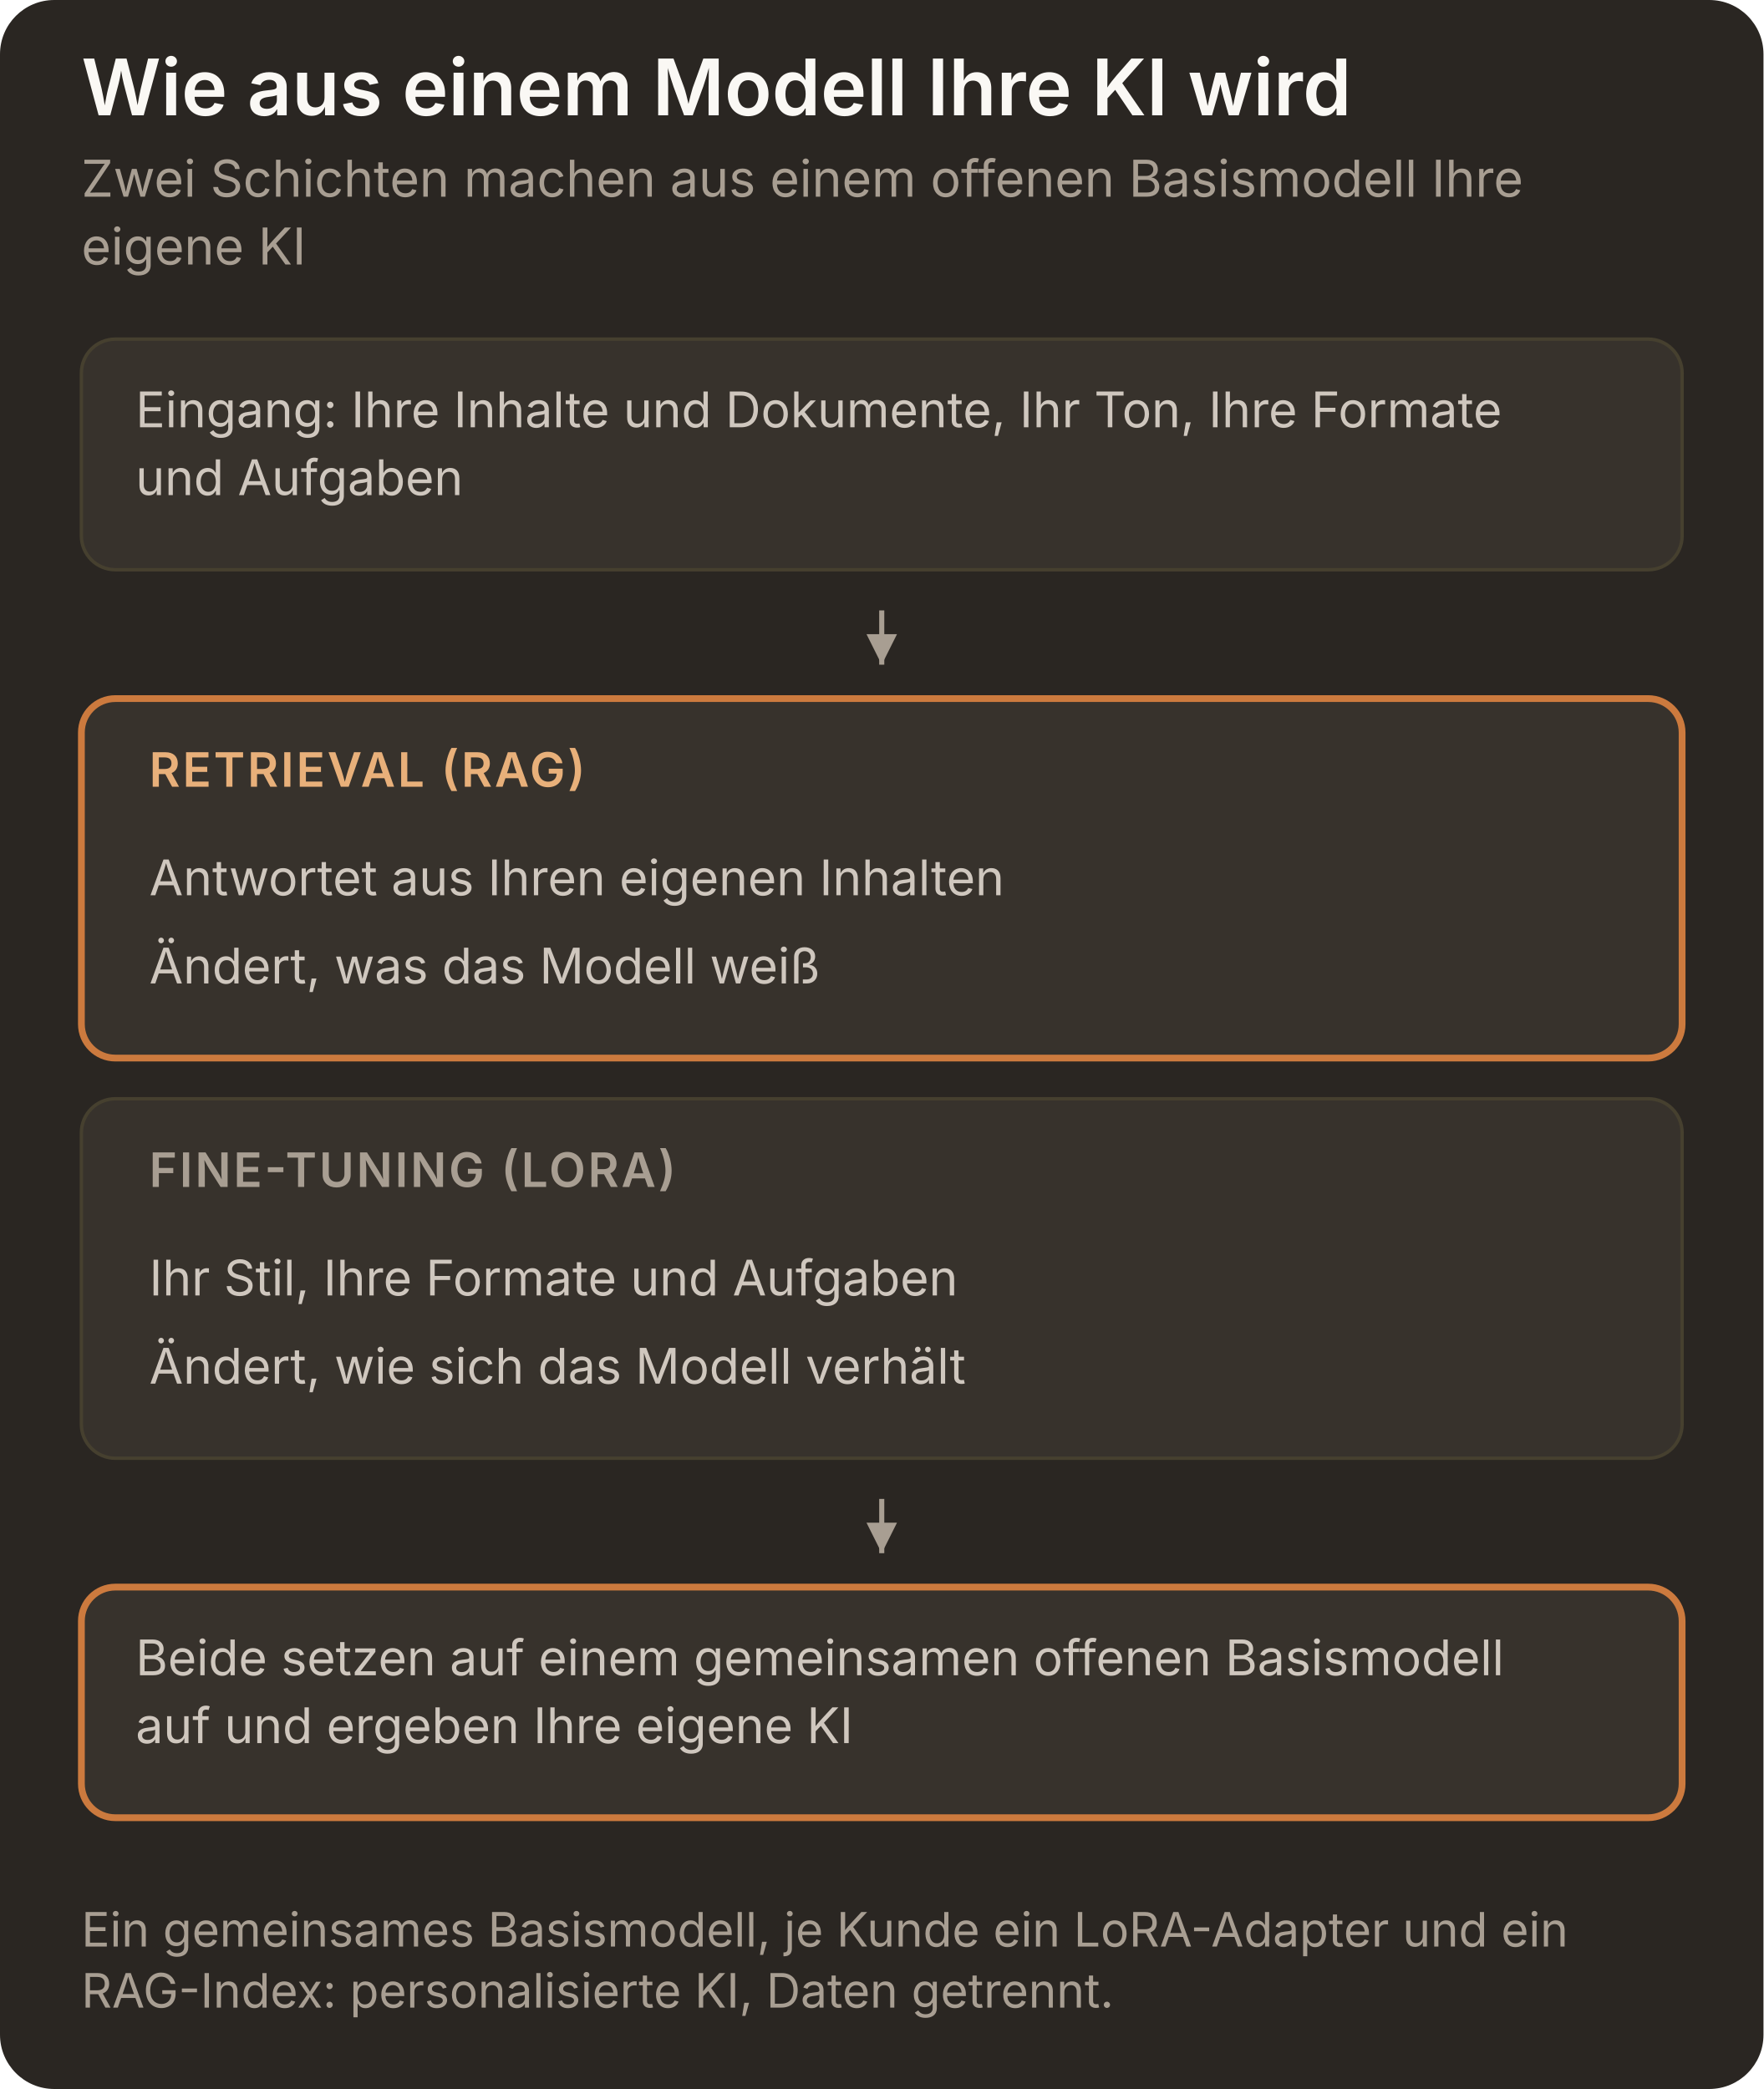
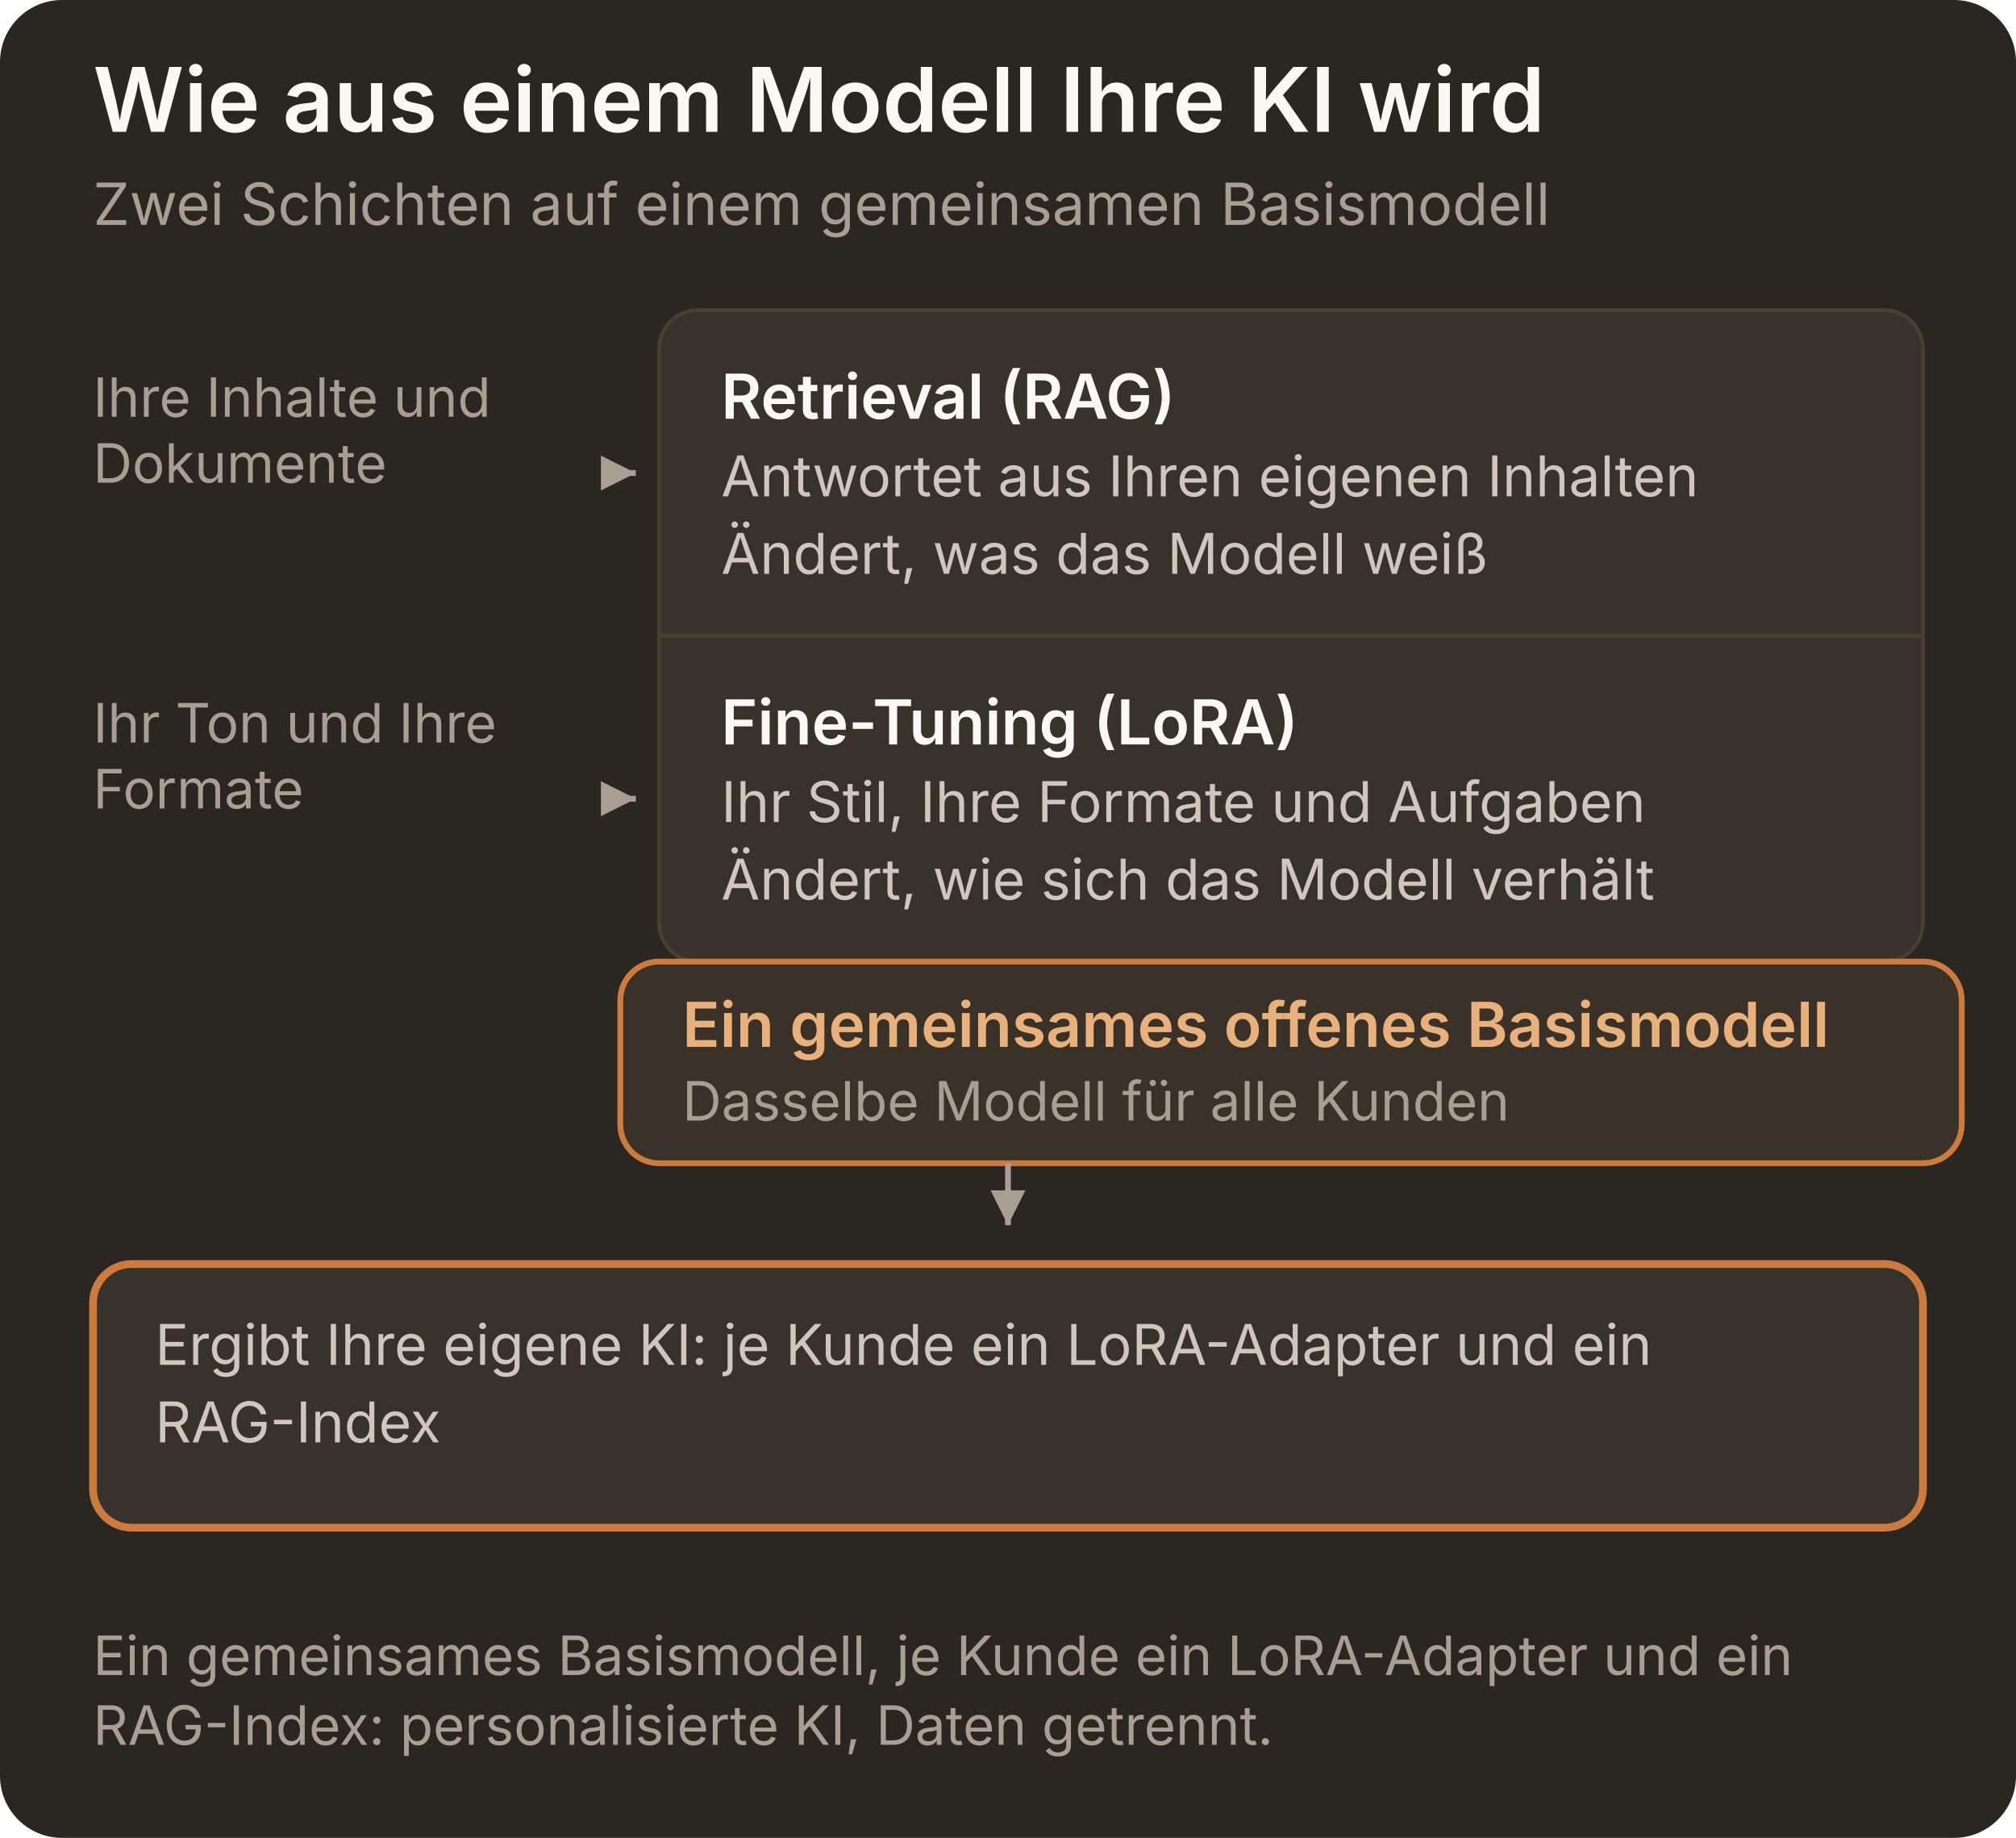
- <svg xmlns="http://www.w3.org/2000/svg" viewBox="0 0 520 616" role="img" aria-label="Diagramm: zwei Schichten machen aus einem offenen Basismodell Ihre eigene KI. Retrieval (RAG) antwortet aus Ihren eigenen Inhalten und ändert, was das Modell weiß. Fine-Tuning (LoRA) übernimmt Ihren Stil, Ihre Formate und Aufgaben und ändert, wie sich das Modell verhält. Beide setzen auf einem gemeinsamen offenen Basismodell auf.">
+ <svg xmlns="http://www.w3.org/2000/svg" viewBox="0 0 520 474" role="img" aria-label="Diagramm: zwei Schichten machen aus einem offenen Basismodell Ihre eigene KI. Retrieval (RAG) antwortet aus Ihren eigenen Inhalten und ändert, was das Modell weiß. Fine-Tuning (LoRA) übernimmt Ihren Stil, Ihre Formate und Aufgaben und ändert, wie sich das Modell verhält. Beide Schichten sitzen auf einem gemeinsamen offenen Basismodell auf.">
  <defs>
    <marker id="ar" markerWidth="8" markerHeight="8" refX="6" refY="3" orient="auto">
      <path d="M0,0 L6,3 L0,6 Z" fill="#a89e92" />
    </marker>
  </defs>
-   <rect x="0" y="0" width="520" height="616" rx="16" fill="#2a2622" />
+   <rect x="0" y="0" width="520" height="474" rx="16" fill="#2a2622" />
  <text x="24" y="34" font-family="'Inter', system-ui, -apple-system, sans-serif" font-size="23" fill="#faf8f4" font-weight="600">Wie aus einem Modell Ihre KI wird</text>
-   <text x="24" y="58" font-family="'Inter', system-ui, -apple-system, sans-serif" font-size="15" fill="#a89e92">Zwei Schichten machen aus einem offenen Basismodell Ihre</text>
-   <text x="24" y="78" font-family="'Inter', system-ui, -apple-system, sans-serif" font-size="15" fill="#a89e92">eigene KI</text>
-   <rect x="24" y="100" width="472" height="68" rx="10" fill="#37322c" stroke="#46402f" stroke-width="1" />
-   <text x="40" y="126" font-family="'Inter', system-ui, -apple-system, sans-serif" font-size="14.5" fill="#cfc7be">Eingang: Ihre Inhalte und Dokumente, Ihr Ton, Ihre Formate</text>
-   <text x="40" y="146" font-family="'Inter', system-ui, -apple-system, sans-serif" font-size="14.5" fill="#cfc7be">und Aufgaben</text>
-   <path d="M260,180 L260,196" stroke="#a89e92" stroke-width="1.5" marker-end="url(#ar)" />
-   <rect x="24" y="206" width="472" height="106" rx="10" fill="#37322c" stroke="#cc7a3e" stroke-width="2" />
-   <text x="44" y="232" font-family="'Inter', system-ui, -apple-system, sans-serif" font-size="14" fill="#e8b07a" font-weight="600" letter-spacing="0.05em">RETRIEVAL (RAG)</text>
-   <text x="44" y="264" font-family="'Inter', system-ui, -apple-system, sans-serif" font-size="14.5" fill="#cfc7be">Antwortet aus Ihren eigenen Inhalten</text>
-   <text x="44" y="290" font-family="'Inter', system-ui, -apple-system, sans-serif" font-size="14.5" fill="#cfc7be">Ändert, was das Modell weiß</text>
-   <rect x="24" y="324" width="472" height="106" rx="10" fill="#37322c" stroke="#46402f" stroke-width="1" />
-   <text x="44" y="350" font-family="'Inter', system-ui, -apple-system, sans-serif" font-size="14" fill="#a89e92" font-weight="600" letter-spacing="0.05em">FINE-TUNING (LORA)</text>
-   <text x="44" y="382" font-family="'Inter', system-ui, -apple-system, sans-serif" font-size="14.5" fill="#cfc7be">Ihr Stil, Ihre Formate und Aufgaben</text>
-   <text x="44" y="408" font-family="'Inter', system-ui, -apple-system, sans-serif" font-size="14.5" fill="#cfc7be">Ändert, wie sich das Modell verhält</text>
-   <path d="M260,442 L260,458" stroke="#a89e92" stroke-width="1.5" marker-end="url(#ar)" />
-   <rect x="24" y="468" width="472" height="68" rx="10" fill="#37322c" stroke="#cc7a3e" stroke-width="2" />
-   <text x="40" y="494" font-family="'Inter', system-ui, -apple-system, sans-serif" font-size="14.5" fill="#cfc7be">Beide setzen auf einem gemeinsamen offenen Basismodell</text>
-   <text x="40" y="514" font-family="'Inter', system-ui, -apple-system, sans-serif" font-size="14.5" fill="#cfc7be">auf und ergeben Ihre eigene KI</text>
-   <text x="24" y="574" font-family="'Inter', system-ui, -apple-system, sans-serif" font-size="14" fill="#a89e92">Ein gemeinsames Basismodell, je Kunde ein LoRA-Adapter und ein</text>
-   <text x="24" y="592" font-family="'Inter', system-ui, -apple-system, sans-serif" font-size="14" fill="#a89e92">RAG-Index: personalisierte KI, Daten getrennt.</text>
+   <text x="24" y="58" font-family="'Inter', system-ui, -apple-system, sans-serif" font-size="15" fill="#a89e92">Zwei Schichten auf einem gemeinsamen Basismodell</text>
+   <rect x="170" y="80" width="326" height="168" rx="10" fill="#37322c" stroke="#46402f" stroke-width="1" />
+   <text x="186" y="108" font-family="'Inter', system-ui, -apple-system, sans-serif" font-size="16" fill="#faf8f4" font-weight="600">Retrieval (RAG)</text>
+   <text x="186" y="128" font-family="'Inter', system-ui, -apple-system, sans-serif" font-size="14.5" fill="#cfc7be">Antwortet aus Ihren eigenen Inhalten</text>
+   <text x="186" y="148" font-family="'Inter', system-ui, -apple-system, sans-serif" font-size="14.5" fill="#cfc7be">Ändert, was das Modell weiß</text>
+   <text x="24" y="107.5" font-family="'Inter', system-ui, -apple-system, sans-serif" font-size="14" fill="#a89e92">Ihre Inhalte und</text>
+   <text x="24" y="124.5" font-family="'Inter', system-ui, -apple-system, sans-serif" font-size="14" fill="#a89e92">Dokumente</text>
+   <path d="M156,122.0 L164,122.0" stroke="#a89e92" stroke-width="1.5" marker-end="url(#ar)" />
+   <path d="M170,164 L496,164" stroke="#46402f" stroke-width="1" />
+   <text x="186" y="192" font-family="'Inter', system-ui, -apple-system, sans-serif" font-size="16" fill="#faf8f4" font-weight="600">Fine-Tuning (LoRA)</text>
+   <text x="186" y="212" font-family="'Inter', system-ui, -apple-system, sans-serif" font-size="14.5" fill="#cfc7be">Ihr Stil, Ihre Formate und Aufgaben</text>
+   <text x="186" y="232" font-family="'Inter', system-ui, -apple-system, sans-serif" font-size="14.5" fill="#cfc7be">Ändert, wie sich das Modell verhält</text>
+   <text x="24" y="191.5" font-family="'Inter', system-ui, -apple-system, sans-serif" font-size="14" fill="#a89e92">Ihr Ton und Ihre</text>
+   <text x="24" y="208.5" font-family="'Inter', system-ui, -apple-system, sans-serif" font-size="14" fill="#a89e92">Formate</text>
+   <path d="M156,206.0 L164,206.0" stroke="#a89e92" stroke-width="1.5" marker-end="url(#ar)" />
+   <rect x="160" y="248" width="346" height="52" rx="10" fill="#3a3128" stroke="#cc7a3e" stroke-width="1.5" />
+   <text x="176" y="270" font-family="'Inter', system-ui, -apple-system, sans-serif" font-size="16" fill="#e8b07a" font-weight="600">Ein gemeinsames offenes Basismodell</text>
+   <text x="176" y="289" font-family="'Inter', system-ui, -apple-system, sans-serif" font-size="14" fill="#a89e92">Dasselbe Modell für alle Kunden</text>
+   <path d="M260,300 L260,316" stroke="#a89e92" stroke-width="1.5" marker-end="url(#ar)" />
+   <rect x="24" y="326" width="472" height="68" rx="10" fill="#37322c" stroke="#cc7a3e" stroke-width="2" />
+   <text x="40" y="352" font-family="'Inter', system-ui, -apple-system, sans-serif" font-size="14.5" fill="#cfc7be">Ergibt Ihre eigene KI: je Kunde ein LoRA-Adapter und ein</text>
+   <text x="40" y="372" font-family="'Inter', system-ui, -apple-system, sans-serif" font-size="14.5" fill="#cfc7be">RAG-Index</text>
+   <text x="24" y="432" font-family="'Inter', system-ui, -apple-system, sans-serif" font-size="14" fill="#a89e92">Ein gemeinsames Basismodell, je Kunde ein LoRA-Adapter und ein</text>
+   <text x="24" y="450" font-family="'Inter', system-ui, -apple-system, sans-serif" font-size="14" fill="#a89e92">RAG-Index: personalisierte KI, Daten getrennt.</text>
</svg>
